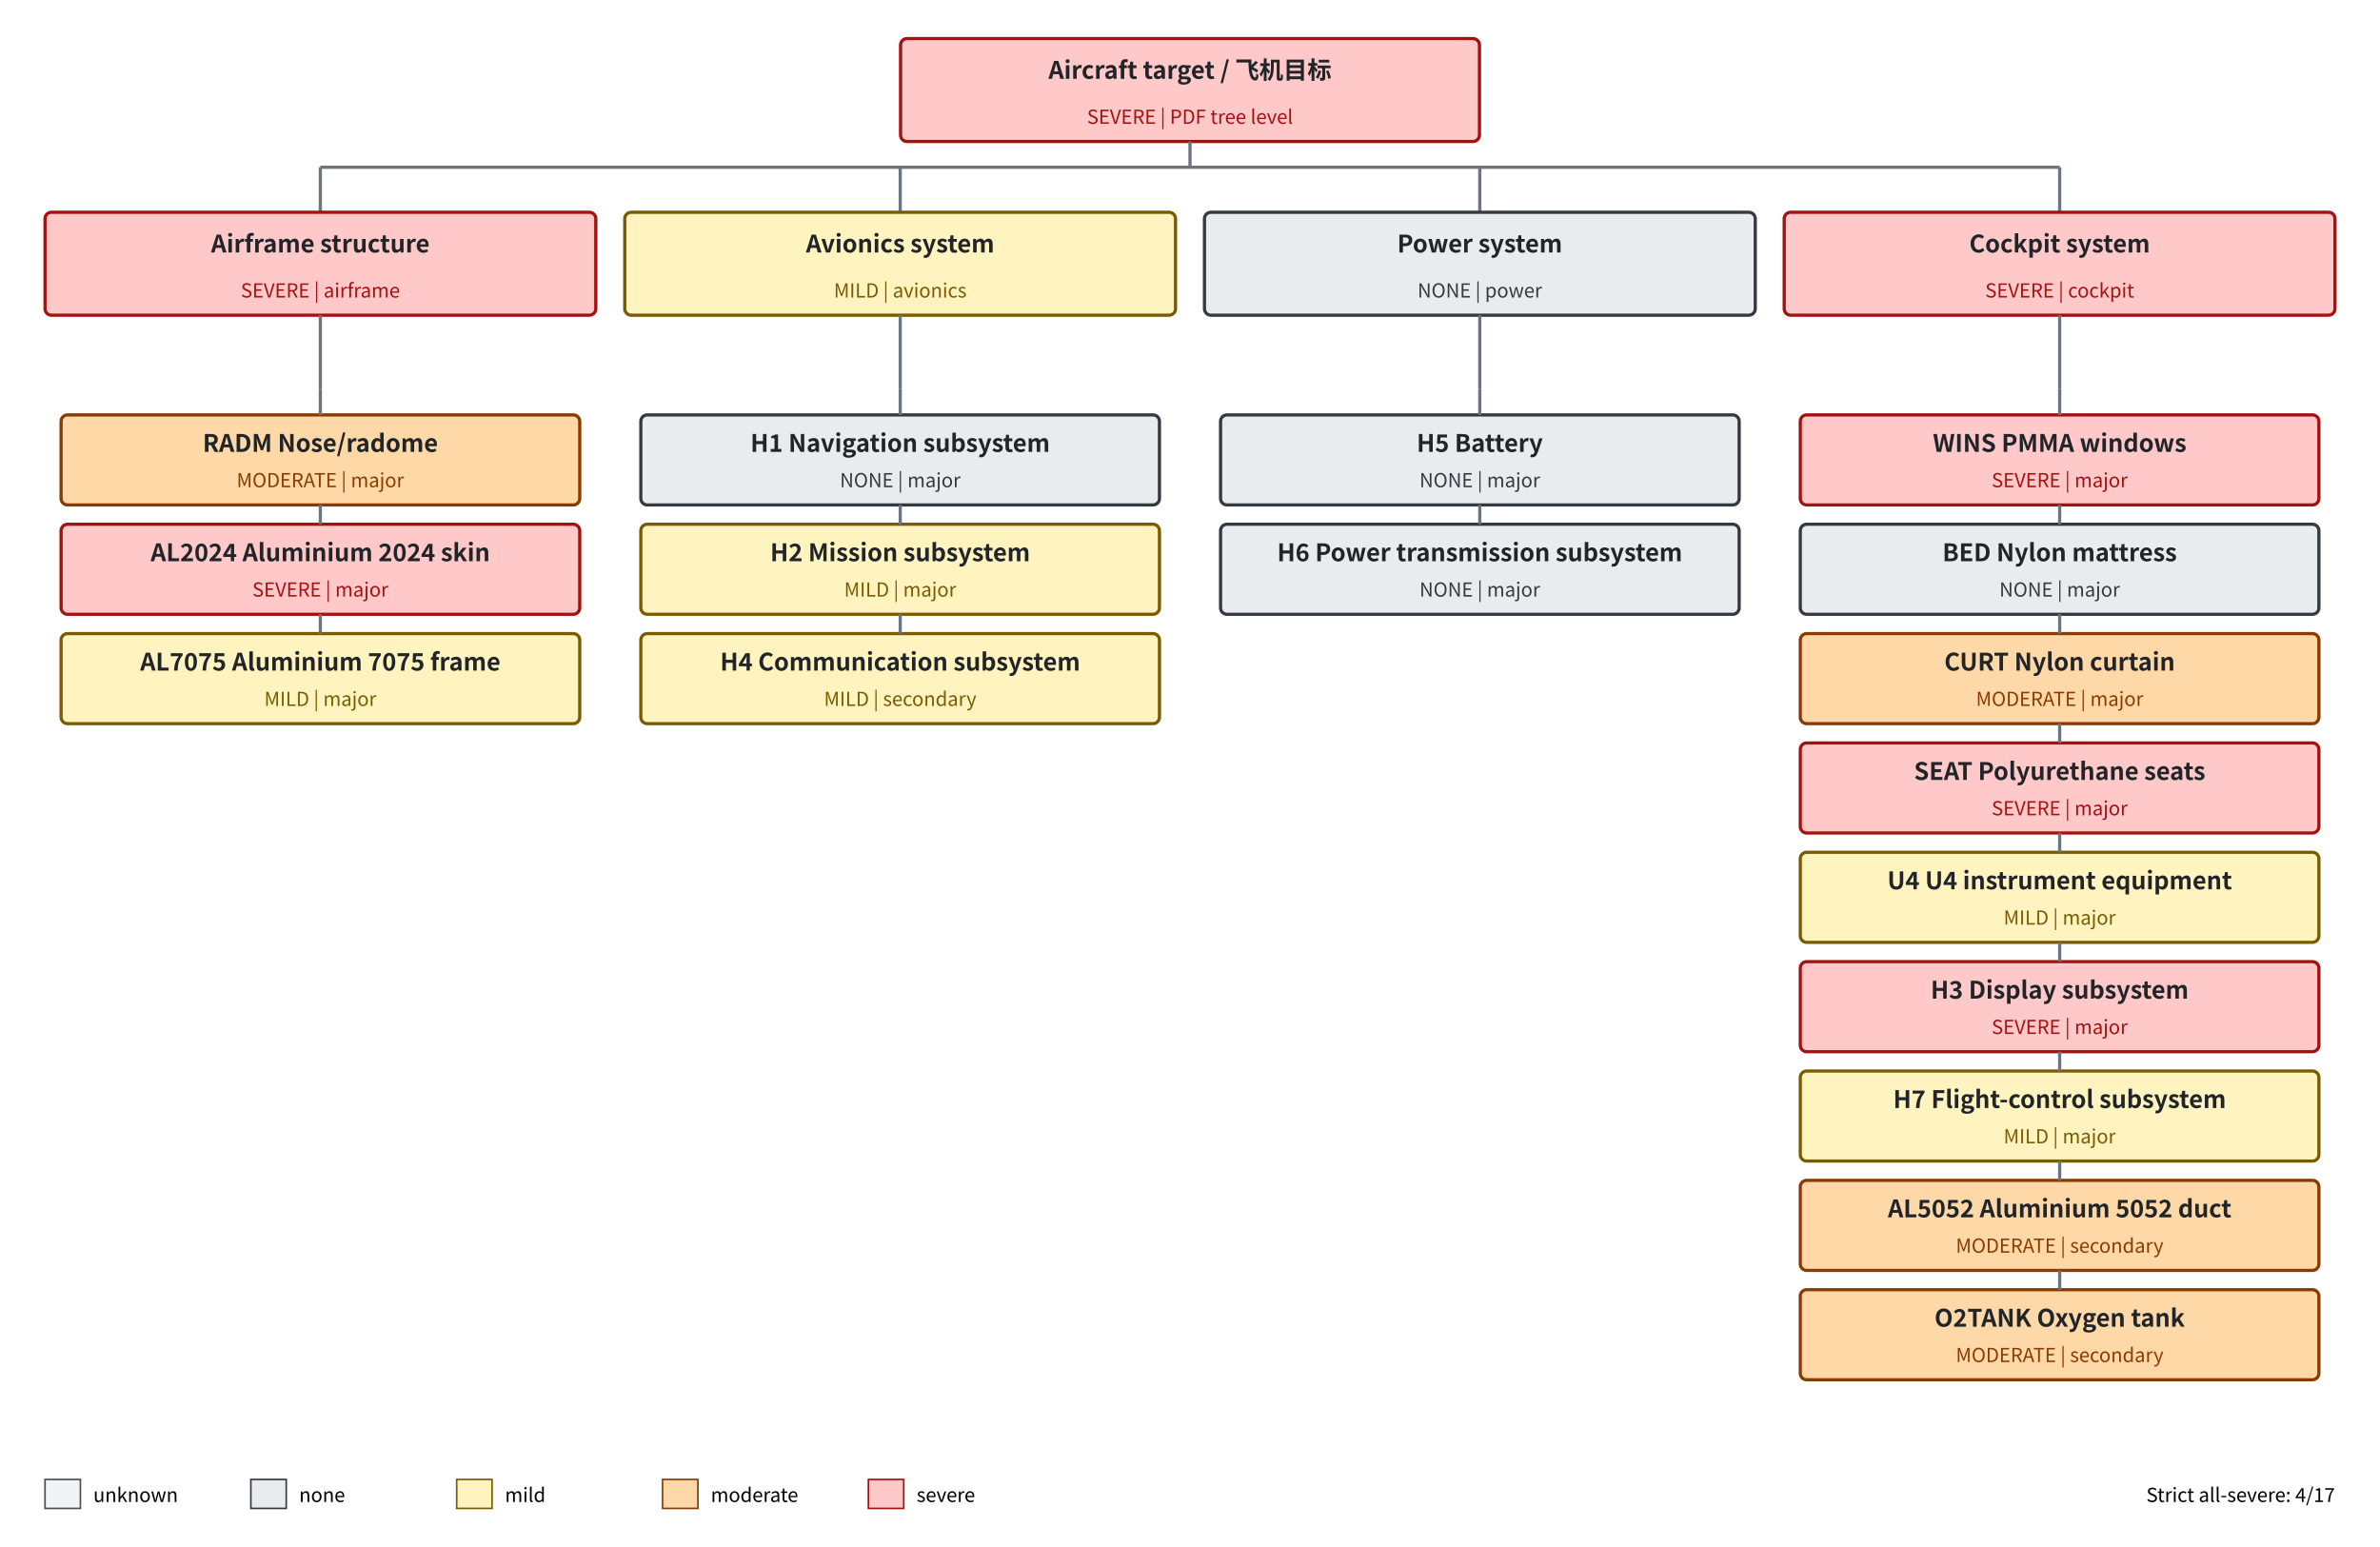
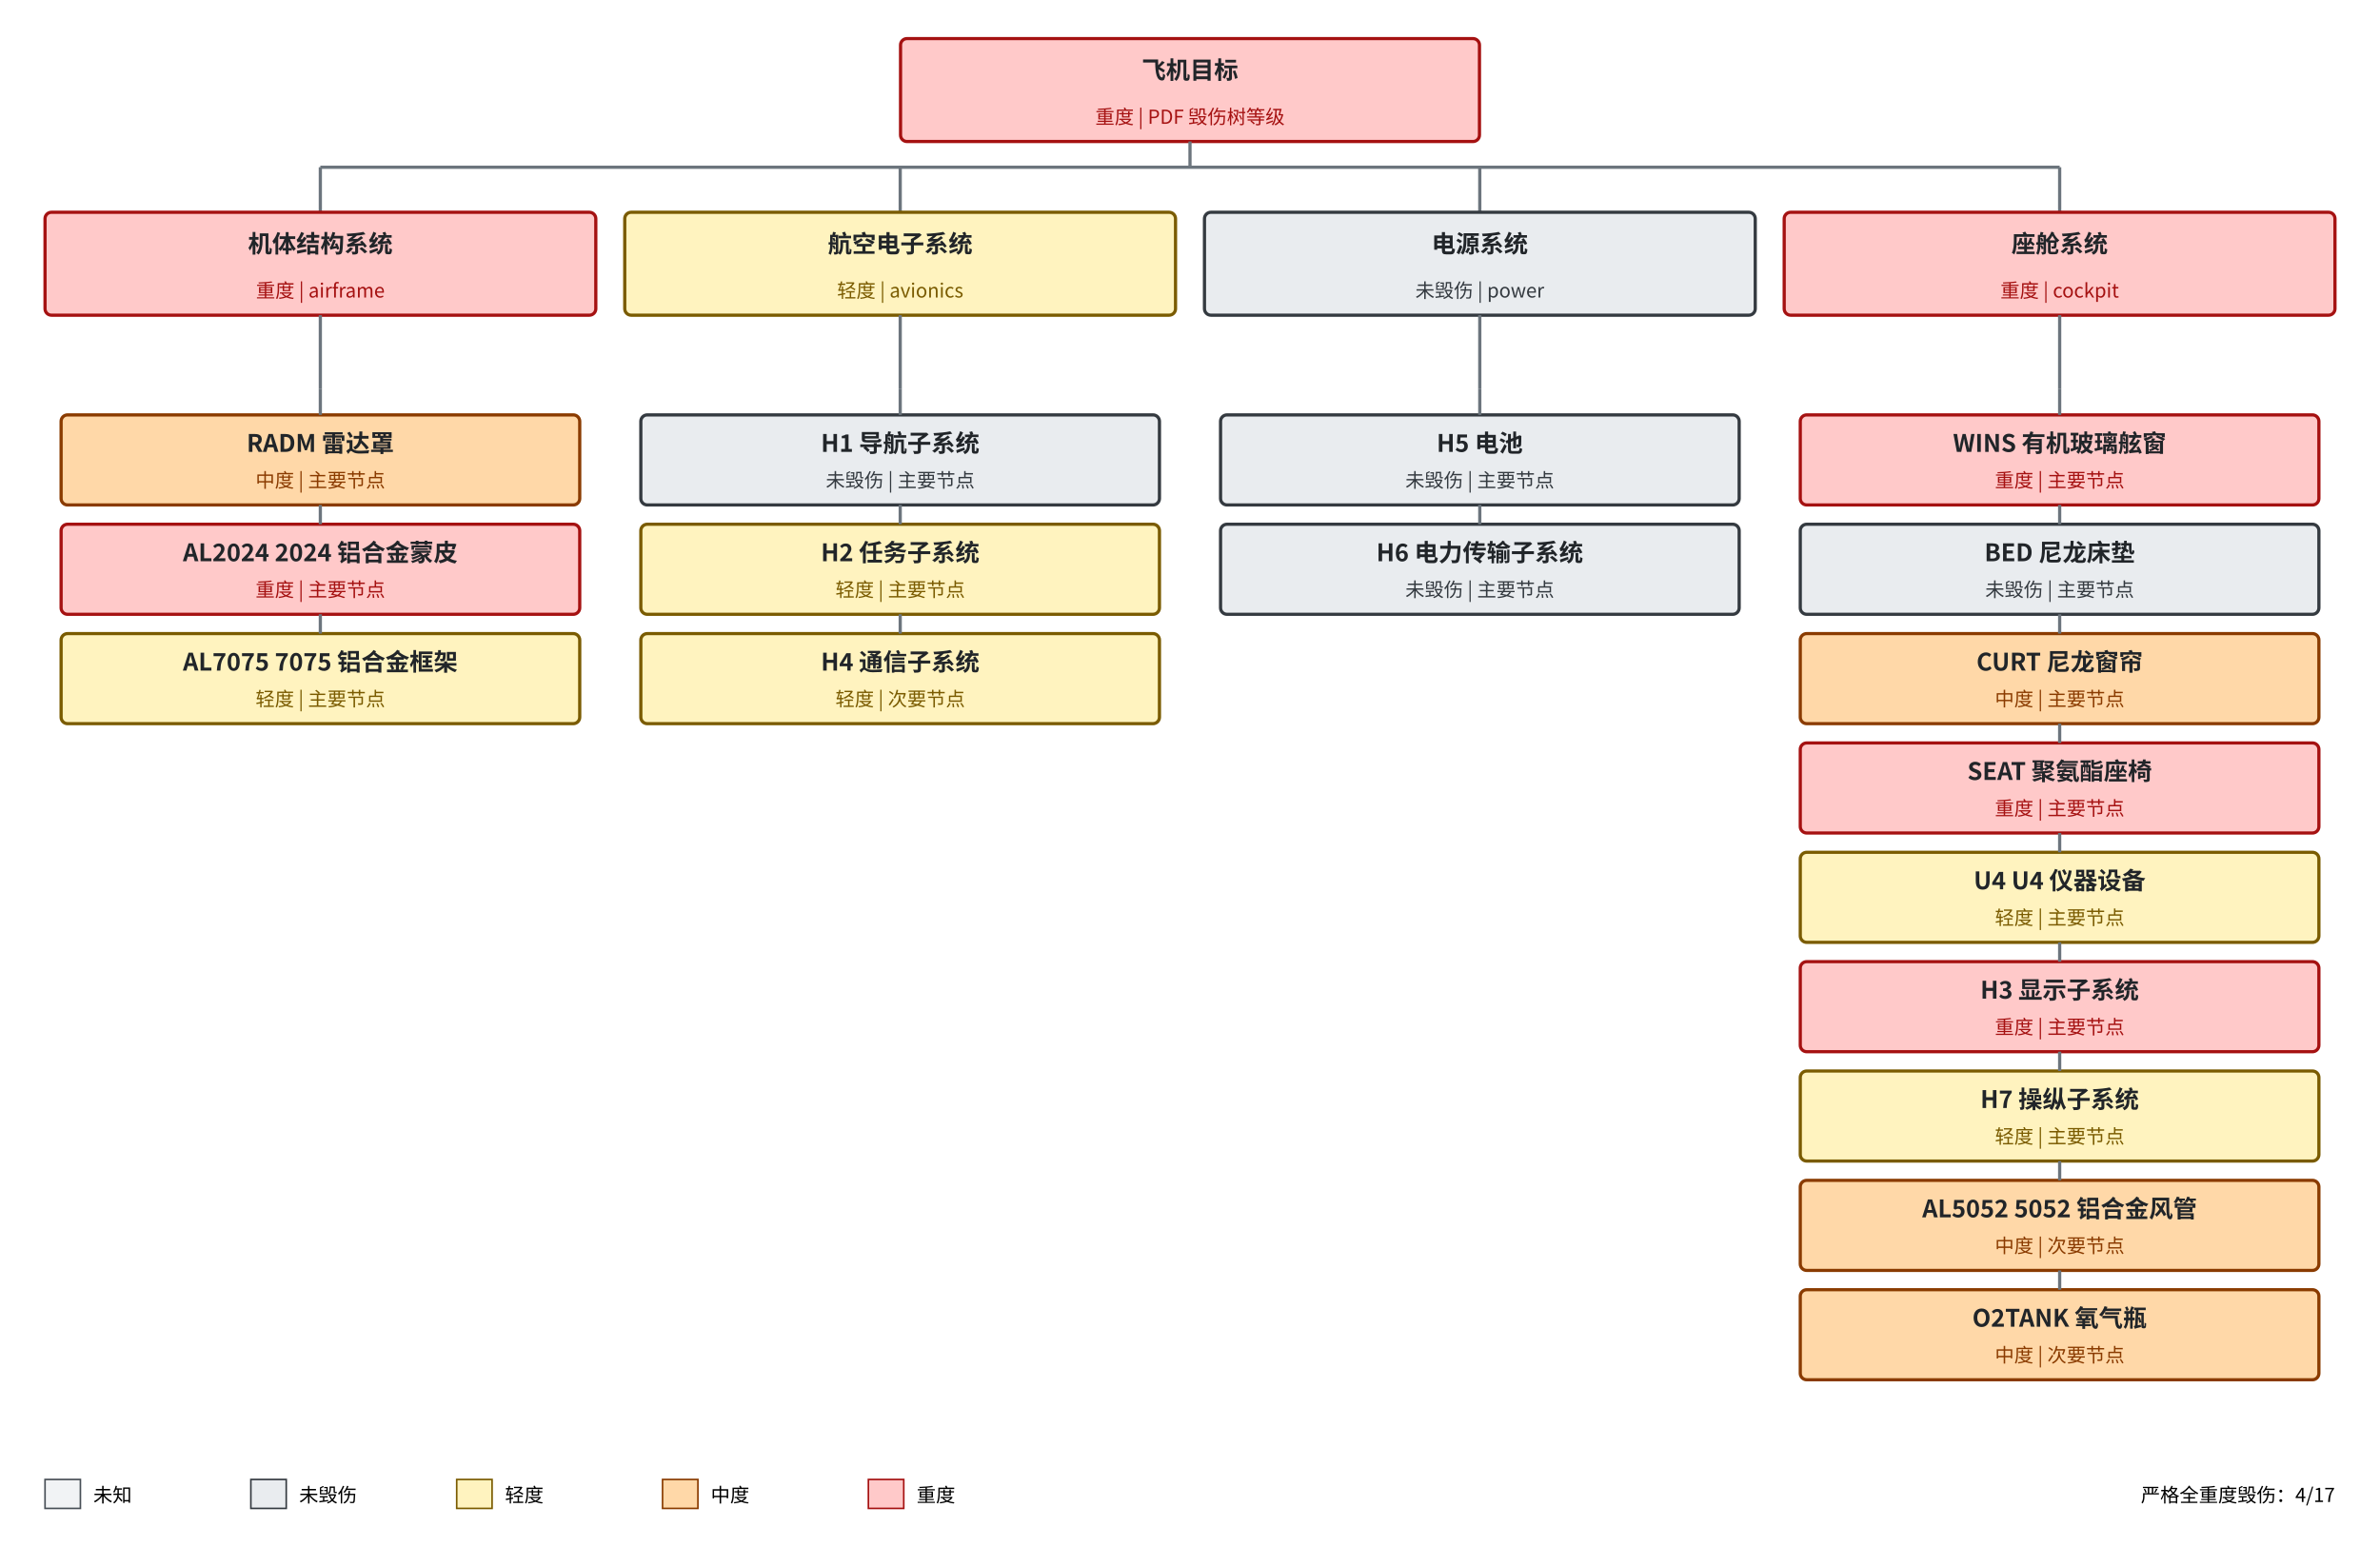
<svg xmlns="http://www.w3.org/2000/svg" width="1480" height="962" viewBox="0 0 1480 962">
  <style>text{font-family:"Microsoft YaHei","Noto Sans CJK SC",Arial,sans-serif;letter-spacing:0}.title{font-size:20px;font-weight:700}.label{font-size:15px;font-weight:600}.small{font-size:12px}.line{stroke:#6c757d;stroke-width:2;fill:none}</style>
  <rect width="100%" height="100%" fill="#ffffff" />
  <rect x="560.0" y="24.0" width="360.0" height="64.0" rx="4" fill="#ffc9c9" stroke="#a51111" stroke-width="2" />
-   <text x="740.0" y="49.0" text-anchor="middle" class="label" fill="#212529">Aircraft target / 飞机目标</text>
-   <text x="740.0" y="77.0" text-anchor="middle" class="small" fill="#a51111">SEVERE | PDF tree level</text>
+   <text x="740.0" y="49.0" text-anchor="middle" class="label" fill="#212529">飞机目标</text>
+   <text x="740.0" y="77.0" text-anchor="middle" class="small" fill="#a51111">重度 | PDF 毁伤树等级</text>
  <path class="line" d="M 740.0 88.0 V 104.0" />
  <path class="line" d="M 199.2 104.0 H 1280.8" />
  <path class="line" d="M 199.2 104.0 V 132.0" />
  <rect x="28.0" y="132.0" width="342.5" height="64.0" rx="4" fill="#ffc9c9" stroke="#a51111" stroke-width="2" />
-   <text x="199.2" y="157.0" text-anchor="middle" class="label" fill="#212529">Airframe structure</text>
-   <text x="199.2" y="185.0" text-anchor="middle" class="small" fill="#a51111">SEVERE | airframe</text>
+   <text x="199.2" y="157.0" text-anchor="middle" class="label" fill="#212529">机体结构系统</text>
+   <text x="199.2" y="185.0" text-anchor="middle" class="small" fill="#a51111">重度 | airframe</text>
  <path class="line" d="M 199.2 196.0 V 242.0" />
  <rect x="38.0" y="258.0" width="322.5" height="56.0" rx="4" fill="#ffd8a8" stroke="#8a3b00" stroke-width="2" />
-   <text x="199.2" y="281.0" text-anchor="middle" class="label" fill="#212529">RADM  Nose/radome</text>
-   <text x="199.2" y="303.0" text-anchor="middle" class="small" fill="#8a3b00">MODERATE | major</text>
+   <text x="199.2" y="281.0" text-anchor="middle" class="label" fill="#212529">RADM  雷达罩</text>
+   <text x="199.2" y="303.0" text-anchor="middle" class="small" fill="#8a3b00">中度 | 主要节点</text>
  <path class="line" d="M 199.2 242.0 V 258.0" />
  <rect x="38.0" y="326.0" width="322.5" height="56.0" rx="4" fill="#ffc9c9" stroke="#a51111" stroke-width="2" />
-   <text x="199.2" y="349.0" text-anchor="middle" class="label" fill="#212529">AL2024  Aluminium 2024 skin</text>
-   <text x="199.2" y="371.0" text-anchor="middle" class="small" fill="#a51111">SEVERE | major</text>
+   <text x="199.2" y="349.0" text-anchor="middle" class="label" fill="#212529">AL2024  2024 铝合金蒙皮</text>
+   <text x="199.2" y="371.0" text-anchor="middle" class="small" fill="#a51111">重度 | 主要节点</text>
  <path class="line" d="M 199.2 314.0 V 326.0" />
  <rect x="38.0" y="394.0" width="322.5" height="56.0" rx="4" fill="#fff3bf" stroke="#7a5b00" stroke-width="2" />
-   <text x="199.2" y="417.0" text-anchor="middle" class="label" fill="#212529">AL7075  Aluminium 7075 frame</text>
-   <text x="199.2" y="439.0" text-anchor="middle" class="small" fill="#7a5b00">MILD | major</text>
+   <text x="199.2" y="417.0" text-anchor="middle" class="label" fill="#212529">AL7075  7075 铝合金框架</text>
+   <text x="199.2" y="439.0" text-anchor="middle" class="small" fill="#7a5b00">轻度 | 主要节点</text>
  <path class="line" d="M 199.2 382.0 V 394.0" />
  <path class="line" d="M 559.8 104.0 V 132.0" />
  <rect x="388.5" y="132.0" width="342.5" height="64.0" rx="4" fill="#fff3bf" stroke="#7a5b00" stroke-width="2" />
-   <text x="559.8" y="157.0" text-anchor="middle" class="label" fill="#212529">Avionics system</text>
-   <text x="559.8" y="185.0" text-anchor="middle" class="small" fill="#7a5b00">MILD | avionics</text>
+   <text x="559.8" y="157.0" text-anchor="middle" class="label" fill="#212529">航空电子系统</text>
+   <text x="559.8" y="185.0" text-anchor="middle" class="small" fill="#7a5b00">轻度 | avionics</text>
  <path class="line" d="M 559.8 196.0 V 242.0" />
  <rect x="398.5" y="258.0" width="322.5" height="56.0" rx="4" fill="#e9ecef" stroke="#343a40" stroke-width="2" />
-   <text x="559.8" y="281.0" text-anchor="middle" class="label" fill="#212529">H1  Navigation subsystem</text>
-   <text x="559.8" y="303.0" text-anchor="middle" class="small" fill="#343a40">NONE | major</text>
+   <text x="559.8" y="281.0" text-anchor="middle" class="label" fill="#212529">H1  导航子系统</text>
+   <text x="559.8" y="303.0" text-anchor="middle" class="small" fill="#343a40">未毁伤 | 主要节点</text>
  <path class="line" d="M 559.8 242.0 V 258.0" />
  <rect x="398.5" y="326.0" width="322.5" height="56.0" rx="4" fill="#fff3bf" stroke="#7a5b00" stroke-width="2" />
-   <text x="559.8" y="349.0" text-anchor="middle" class="label" fill="#212529">H2  Mission subsystem</text>
-   <text x="559.8" y="371.0" text-anchor="middle" class="small" fill="#7a5b00">MILD | major</text>
+   <text x="559.8" y="349.0" text-anchor="middle" class="label" fill="#212529">H2  任务子系统</text>
+   <text x="559.8" y="371.0" text-anchor="middle" class="small" fill="#7a5b00">轻度 | 主要节点</text>
  <path class="line" d="M 559.8 314.0 V 326.0" />
  <rect x="398.5" y="394.0" width="322.5" height="56.0" rx="4" fill="#fff3bf" stroke="#7a5b00" stroke-width="2" />
-   <text x="559.8" y="417.0" text-anchor="middle" class="label" fill="#212529">H4  Communication subsystem</text>
-   <text x="559.8" y="439.0" text-anchor="middle" class="small" fill="#7a5b00">MILD | secondary</text>
+   <text x="559.8" y="417.0" text-anchor="middle" class="label" fill="#212529">H4  通信子系统</text>
+   <text x="559.8" y="439.0" text-anchor="middle" class="small" fill="#7a5b00">轻度 | 次要节点</text>
  <path class="line" d="M 559.8 382.0 V 394.0" />
  <path class="line" d="M 920.2 104.0 V 132.0" />
  <rect x="749.0" y="132.0" width="342.5" height="64.0" rx="4" fill="#e9ecef" stroke="#343a40" stroke-width="2" />
-   <text x="920.2" y="157.0" text-anchor="middle" class="label" fill="#212529">Power system</text>
-   <text x="920.2" y="185.0" text-anchor="middle" class="small" fill="#343a40">NONE | power</text>
+   <text x="920.2" y="157.0" text-anchor="middle" class="label" fill="#212529">电源系统</text>
+   <text x="920.2" y="185.0" text-anchor="middle" class="small" fill="#343a40">未毁伤 | power</text>
  <path class="line" d="M 920.2 196.0 V 242.0" />
  <rect x="759.0" y="258.0" width="322.5" height="56.0" rx="4" fill="#e9ecef" stroke="#343a40" stroke-width="2" />
-   <text x="920.2" y="281.0" text-anchor="middle" class="label" fill="#212529">H5  Battery</text>
-   <text x="920.2" y="303.0" text-anchor="middle" class="small" fill="#343a40">NONE | major</text>
+   <text x="920.2" y="281.0" text-anchor="middle" class="label" fill="#212529">H5  电池</text>
+   <text x="920.2" y="303.0" text-anchor="middle" class="small" fill="#343a40">未毁伤 | 主要节点</text>
  <path class="line" d="M 920.2 242.0 V 258.0" />
  <rect x="759.0" y="326.0" width="322.5" height="56.0" rx="4" fill="#e9ecef" stroke="#343a40" stroke-width="2" />
-   <text x="920.2" y="349.0" text-anchor="middle" class="label" fill="#212529">H6  Power transmission subsystem</text>
-   <text x="920.2" y="371.0" text-anchor="middle" class="small" fill="#343a40">NONE | major</text>
+   <text x="920.2" y="349.0" text-anchor="middle" class="label" fill="#212529">H6  电力传输子系统</text>
+   <text x="920.2" y="371.0" text-anchor="middle" class="small" fill="#343a40">未毁伤 | 主要节点</text>
  <path class="line" d="M 920.2 314.0 V 326.0" />
  <path class="line" d="M 1280.8 104.0 V 132.0" />
  <rect x="1109.5" y="132.0" width="342.5" height="64.0" rx="4" fill="#ffc9c9" stroke="#a51111" stroke-width="2" />
-   <text x="1280.8" y="157.0" text-anchor="middle" class="label" fill="#212529">Cockpit system</text>
-   <text x="1280.8" y="185.0" text-anchor="middle" class="small" fill="#a51111">SEVERE | cockpit</text>
+   <text x="1280.8" y="157.0" text-anchor="middle" class="label" fill="#212529">座舱系统</text>
+   <text x="1280.8" y="185.0" text-anchor="middle" class="small" fill="#a51111">重度 | cockpit</text>
  <path class="line" d="M 1280.8 196.0 V 242.0" />
  <rect x="1119.5" y="258.0" width="322.5" height="56.0" rx="4" fill="#ffc9c9" stroke="#a51111" stroke-width="2" />
-   <text x="1280.8" y="281.0" text-anchor="middle" class="label" fill="#212529">WINS  PMMA windows</text>
-   <text x="1280.8" y="303.0" text-anchor="middle" class="small" fill="#a51111">SEVERE | major</text>
+   <text x="1280.8" y="281.0" text-anchor="middle" class="label" fill="#212529">WINS  有机玻璃舷窗</text>
+   <text x="1280.8" y="303.0" text-anchor="middle" class="small" fill="#a51111">重度 | 主要节点</text>
  <path class="line" d="M 1280.8 242.0 V 258.0" />
  <rect x="1119.5" y="326.0" width="322.5" height="56.0" rx="4" fill="#e9ecef" stroke="#343a40" stroke-width="2" />
-   <text x="1280.8" y="349.0" text-anchor="middle" class="label" fill="#212529">BED  Nylon mattress</text>
-   <text x="1280.8" y="371.0" text-anchor="middle" class="small" fill="#343a40">NONE | major</text>
+   <text x="1280.8" y="349.0" text-anchor="middle" class="label" fill="#212529">BED  尼龙床垫</text>
+   <text x="1280.8" y="371.0" text-anchor="middle" class="small" fill="#343a40">未毁伤 | 主要节点</text>
  <path class="line" d="M 1280.8 314.0 V 326.0" />
  <rect x="1119.5" y="394.0" width="322.5" height="56.0" rx="4" fill="#ffd8a8" stroke="#8a3b00" stroke-width="2" />
-   <text x="1280.8" y="417.0" text-anchor="middle" class="label" fill="#212529">CURT  Nylon curtain</text>
-   <text x="1280.8" y="439.0" text-anchor="middle" class="small" fill="#8a3b00">MODERATE | major</text>
+   <text x="1280.8" y="417.0" text-anchor="middle" class="label" fill="#212529">CURT  尼龙窗帘</text>
+   <text x="1280.8" y="439.0" text-anchor="middle" class="small" fill="#8a3b00">中度 | 主要节点</text>
  <path class="line" d="M 1280.8 382.0 V 394.0" />
  <rect x="1119.5" y="462.0" width="322.5" height="56.0" rx="4" fill="#ffc9c9" stroke="#a51111" stroke-width="2" />
-   <text x="1280.8" y="485.0" text-anchor="middle" class="label" fill="#212529">SEAT  Polyurethane seats</text>
-   <text x="1280.8" y="507.0" text-anchor="middle" class="small" fill="#a51111">SEVERE | major</text>
+   <text x="1280.8" y="485.0" text-anchor="middle" class="label" fill="#212529">SEAT  聚氨酯座椅</text>
+   <text x="1280.8" y="507.0" text-anchor="middle" class="small" fill="#a51111">重度 | 主要节点</text>
  <path class="line" d="M 1280.8 450.0 V 462.0" />
  <rect x="1119.5" y="530.0" width="322.5" height="56.0" rx="4" fill="#fff3bf" stroke="#7a5b00" stroke-width="2" />
-   <text x="1280.8" y="553.0" text-anchor="middle" class="label" fill="#212529">U4  U4 instrument equipment</text>
-   <text x="1280.8" y="575.0" text-anchor="middle" class="small" fill="#7a5b00">MILD | major</text>
+   <text x="1280.8" y="553.0" text-anchor="middle" class="label" fill="#212529">U4  U4 仪器设备</text>
+   <text x="1280.8" y="575.0" text-anchor="middle" class="small" fill="#7a5b00">轻度 | 主要节点</text>
  <path class="line" d="M 1280.8 518.0 V 530.0" />
  <rect x="1119.5" y="598.0" width="322.5" height="56.0" rx="4" fill="#ffc9c9" stroke="#a51111" stroke-width="2" />
-   <text x="1280.8" y="621.0" text-anchor="middle" class="label" fill="#212529">H3  Display subsystem</text>
-   <text x="1280.8" y="643.0" text-anchor="middle" class="small" fill="#a51111">SEVERE | major</text>
+   <text x="1280.8" y="621.0" text-anchor="middle" class="label" fill="#212529">H3  显示子系统</text>
+   <text x="1280.8" y="643.0" text-anchor="middle" class="small" fill="#a51111">重度 | 主要节点</text>
  <path class="line" d="M 1280.8 586.0 V 598.0" />
  <rect x="1119.5" y="666.0" width="322.5" height="56.0" rx="4" fill="#fff3bf" stroke="#7a5b00" stroke-width="2" />
-   <text x="1280.8" y="689.0" text-anchor="middle" class="label" fill="#212529">H7  Flight-control subsystem</text>
-   <text x="1280.8" y="711.0" text-anchor="middle" class="small" fill="#7a5b00">MILD | major</text>
+   <text x="1280.8" y="689.0" text-anchor="middle" class="label" fill="#212529">H7  操纵子系统</text>
+   <text x="1280.8" y="711.0" text-anchor="middle" class="small" fill="#7a5b00">轻度 | 主要节点</text>
  <path class="line" d="M 1280.8 654.0 V 666.0" />
  <rect x="1119.5" y="734.0" width="322.5" height="56.0" rx="4" fill="#ffd8a8" stroke="#8a3b00" stroke-width="2" />
-   <text x="1280.8" y="757.0" text-anchor="middle" class="label" fill="#212529">AL5052  Aluminium 5052 duct</text>
-   <text x="1280.8" y="779.0" text-anchor="middle" class="small" fill="#8a3b00">MODERATE | secondary</text>
+   <text x="1280.8" y="757.0" text-anchor="middle" class="label" fill="#212529">AL5052  5052 铝合金风管</text>
+   <text x="1280.8" y="779.0" text-anchor="middle" class="small" fill="#8a3b00">中度 | 次要节点</text>
  <path class="line" d="M 1280.8 722.0 V 734.0" />
  <rect x="1119.5" y="802.0" width="322.5" height="56.0" rx="4" fill="#ffd8a8" stroke="#8a3b00" stroke-width="2" />
-   <text x="1280.8" y="825.0" text-anchor="middle" class="label" fill="#212529">O2TANK  Oxygen tank</text>
-   <text x="1280.8" y="847.0" text-anchor="middle" class="small" fill="#8a3b00">MODERATE | secondary</text>
+   <text x="1280.8" y="825.0" text-anchor="middle" class="label" fill="#212529">O2TANK  氧气瓶</text>
+   <text x="1280.8" y="847.0" text-anchor="middle" class="small" fill="#8a3b00">中度 | 次要节点</text>
  <path class="line" d="M 1280.8 790.0 V 802.0" />
  <rect x="28" y="920" width="22" height="18" fill="#f1f3f5" stroke="#495057" />
-   <text x="58" y="934" class="small">unknown</text>
+   <text x="58" y="934" class="small">未知</text>
  <rect x="156" y="920" width="22" height="18" fill="#e9ecef" stroke="#343a40" />
-   <text x="186" y="934" class="small">none</text>
+   <text x="186" y="934" class="small">未毁伤</text>
  <rect x="284" y="920" width="22" height="18" fill="#fff3bf" stroke="#7a5b00" />
-   <text x="314" y="934" class="small">mild</text>
+   <text x="314" y="934" class="small">轻度</text>
  <rect x="412" y="920" width="22" height="18" fill="#ffd8a8" stroke="#8a3b00" />
-   <text x="442" y="934" class="small">moderate</text>
+   <text x="442" y="934" class="small">中度</text>
  <rect x="540" y="920" width="22" height="18" fill="#ffc9c9" stroke="#a51111" />
-   <text x="570" y="934" class="small">severe</text>
-   <text x="1452" y="934" text-anchor="end" class="small">Strict all-severe: 4/17</text>
+   <text x="570" y="934" class="small">重度</text>
+   <text x="1452" y="934" text-anchor="end" class="small">严格全重度毁伤：4/17</text>
</svg>
